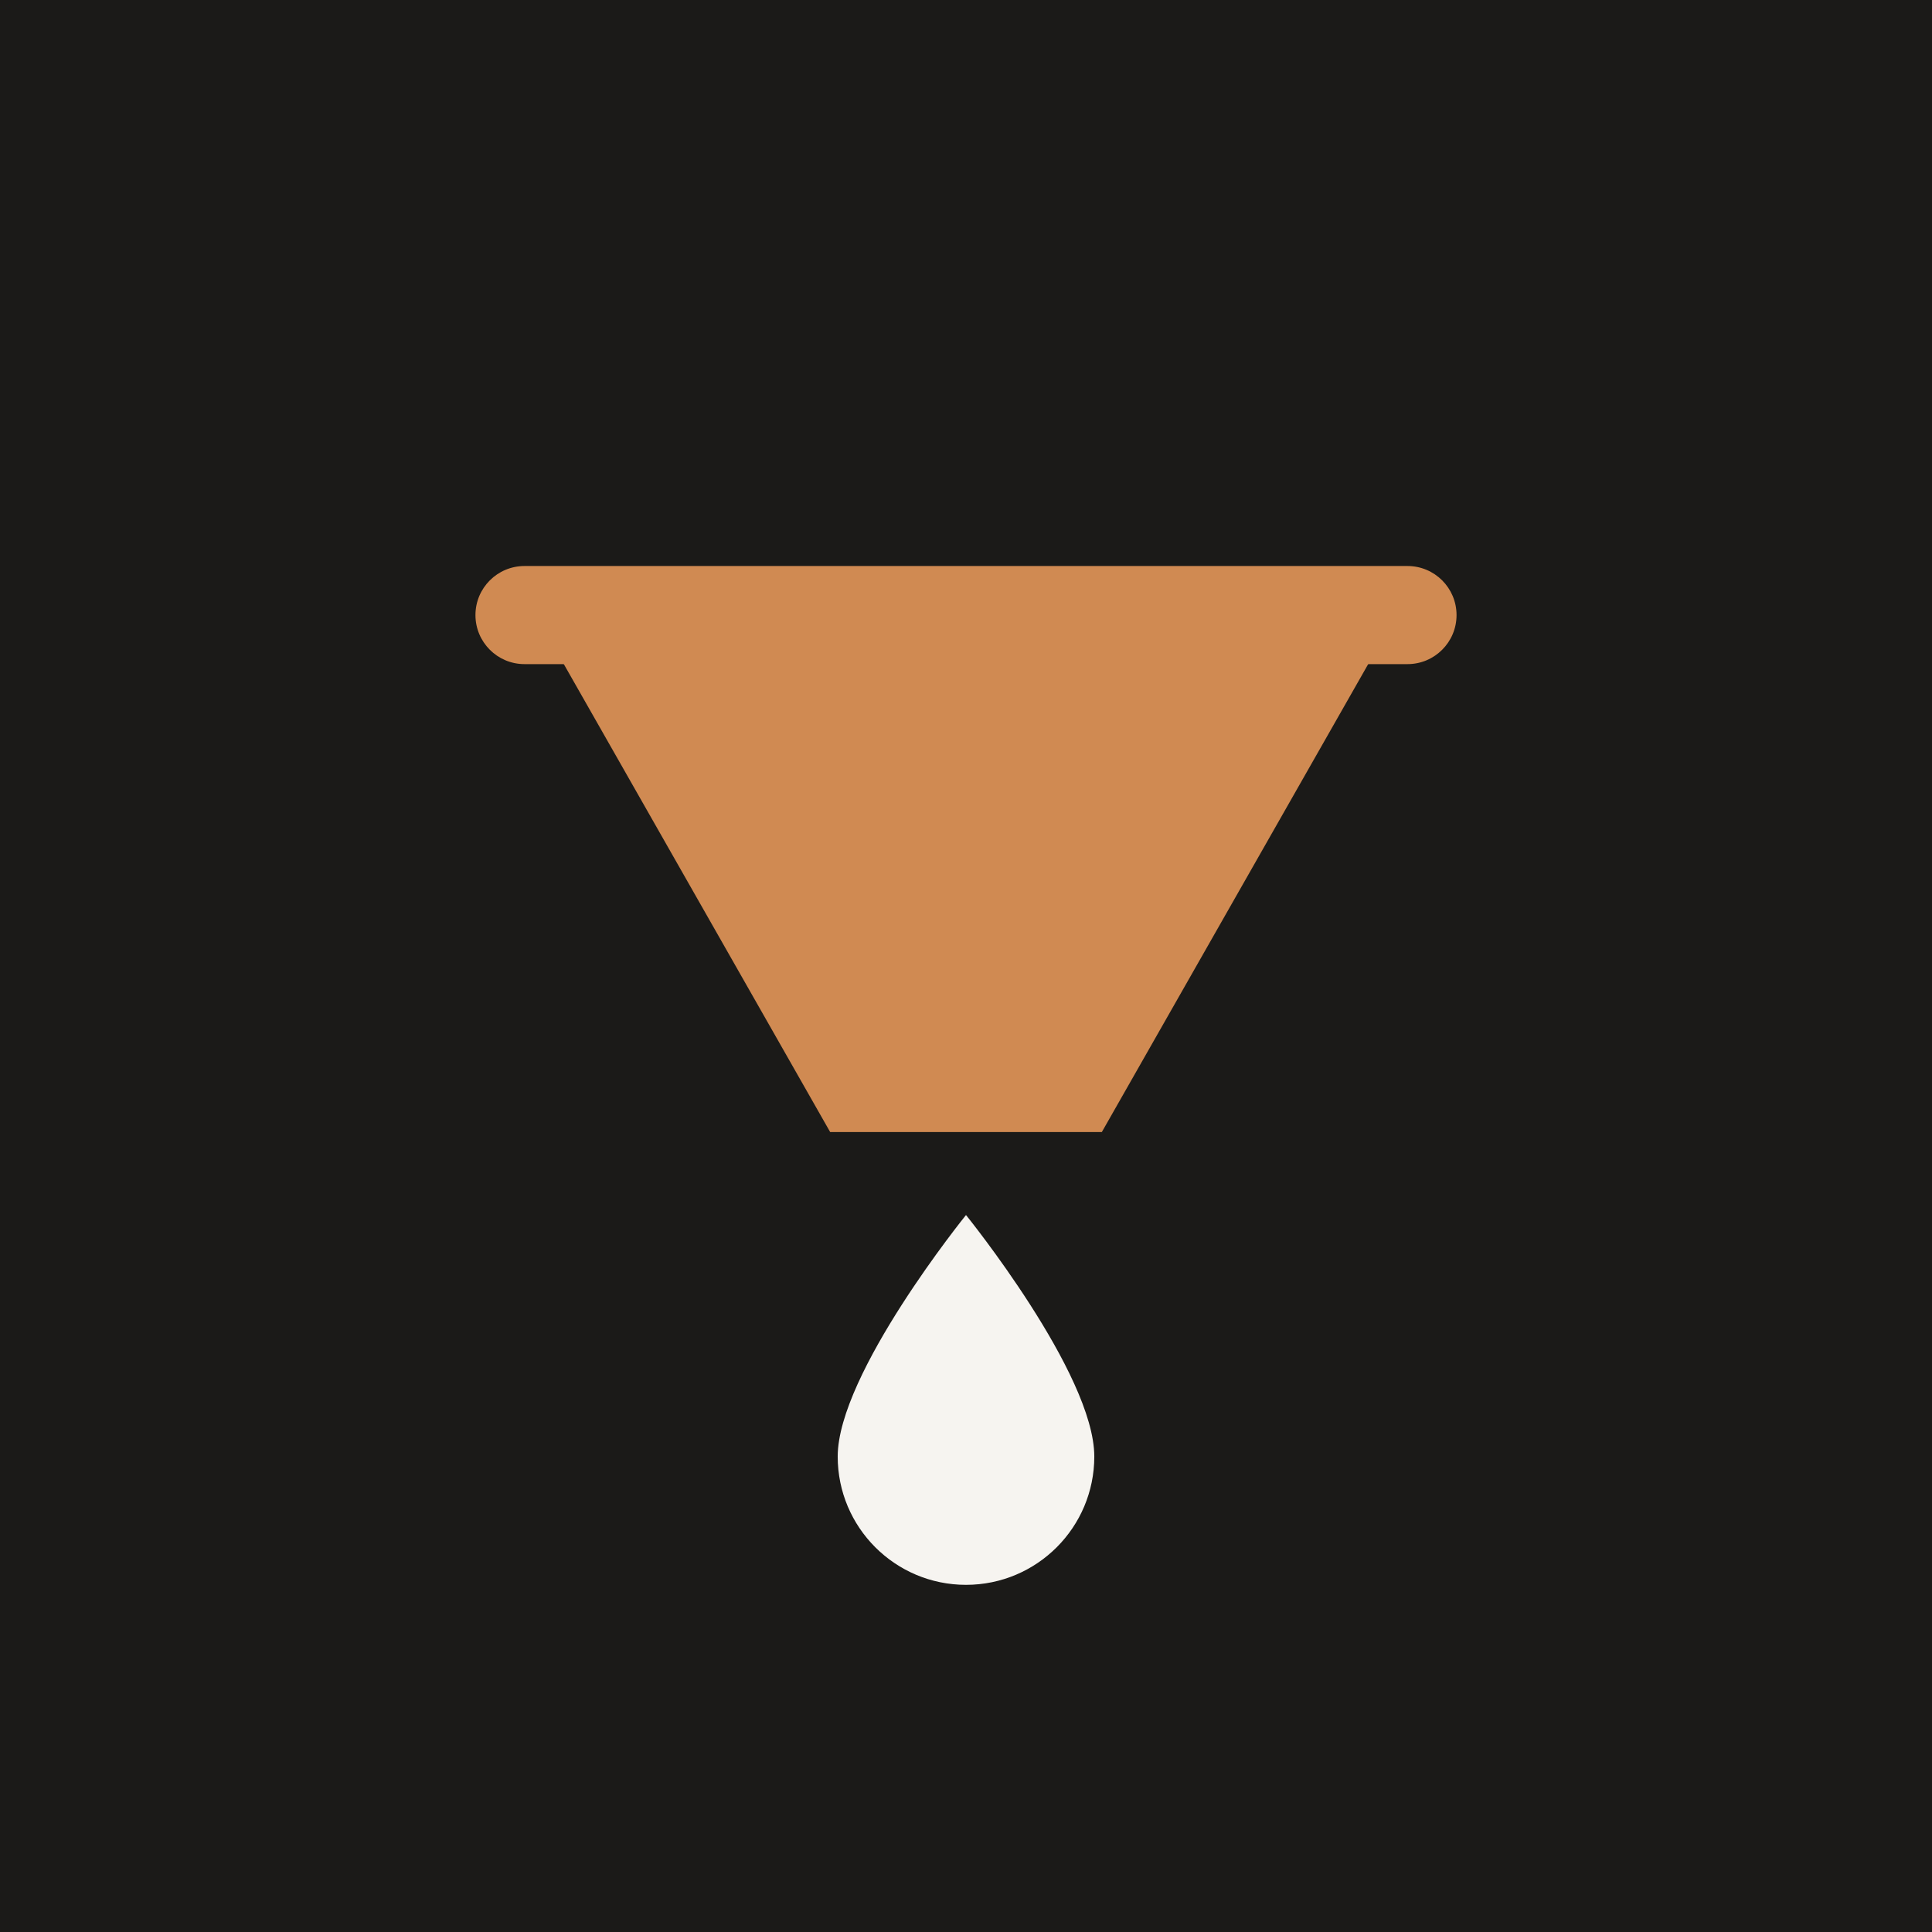
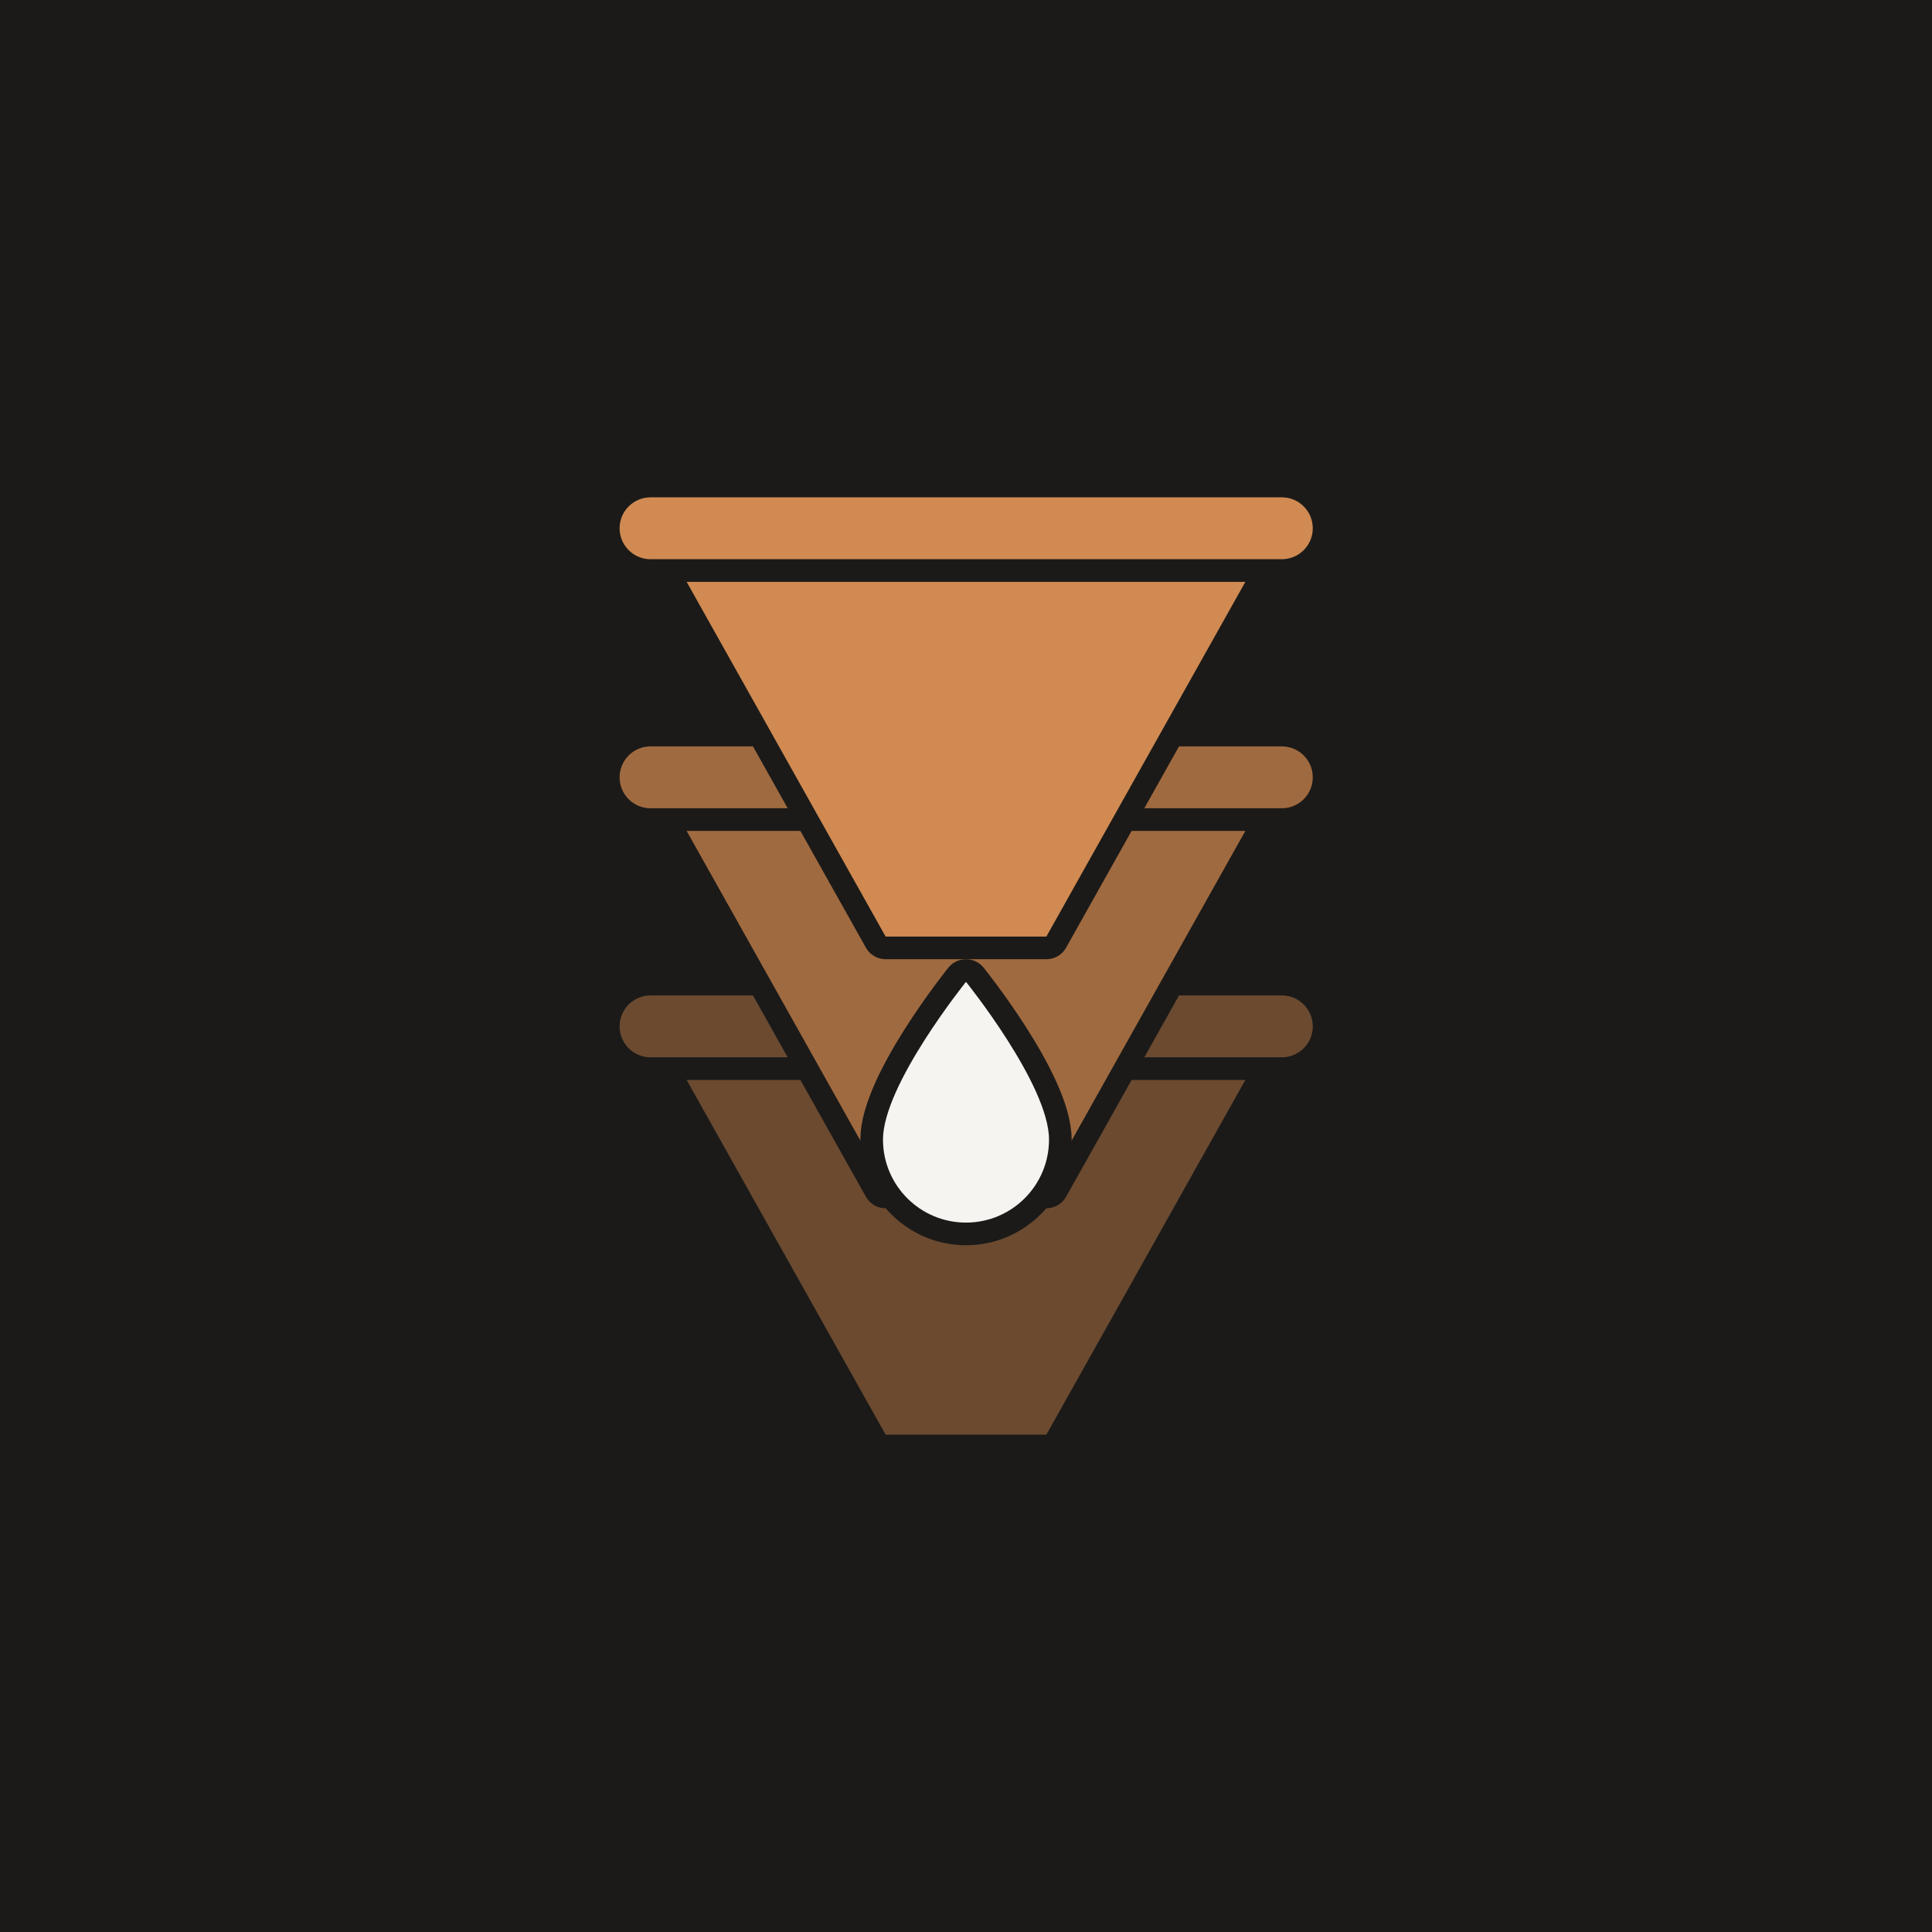
<svg xmlns="http://www.w3.org/2000/svg" viewBox="0 0 512 512" width="512" height="512">
  <rect width="512" height="512" fill="#1b1a18" />
-   <path d="M146 170 H366 L292 300 H220 Z" fill="#d08a52" />
-   <rect x="126" y="150" width="260" height="26" rx="13" fill="#d08a52" />
-   <path d="M256 322 C256 322 222 364 222 386 A34 34 0 0 0 290 386 C290 364 256 322 256 322 Z" fill="#f6f4f0" />
+   <g fill="#6b4a30" stroke="#1b1a18" stroke-width="12" stroke-linejoin="round" paint-order="stroke">
+     <path d="M174.0 272.0 H338.0 L277.3 380.2 H234.7 Z" />
+     <rect x="164.2" y="263.8" width="183.7" height="16.4" rx="8.2" />
+   </g>
+   <g fill="#a06a40" stroke="#1b1a18" stroke-width="12" stroke-linejoin="round" paint-order="stroke">
+     <path d="M174.0 206.0 H338.0 L277.3 314.2 H234.7 Z" />
+     <rect x="164.2" y="197.8" width="183.7" height="16.4" rx="8.2" />
+   </g>
+   <g fill="#d08a52" stroke="#1b1a18" stroke-width="12" stroke-linejoin="round" paint-order="stroke">
+     <path d="M174.0 140.0 H338.0 L277.3 248.2 H234.7 Z" />
+     <rect x="164.2" y="131.8" width="183.7" height="16.4" rx="8.2" />
+   </g>
+   <path stroke="#1b1a18" stroke-width="12" stroke-linejoin="round" paint-order="stroke" fill="#f6f4f0" d="M256.0 260.2 C256.0 260.2 234.0 287.5 234.0 302.0 A22.0 22.0 0 0 0 278.0 302.0 C278.0 287.5 256.0 260.2 256.0 260.2 Z" />
</svg>
